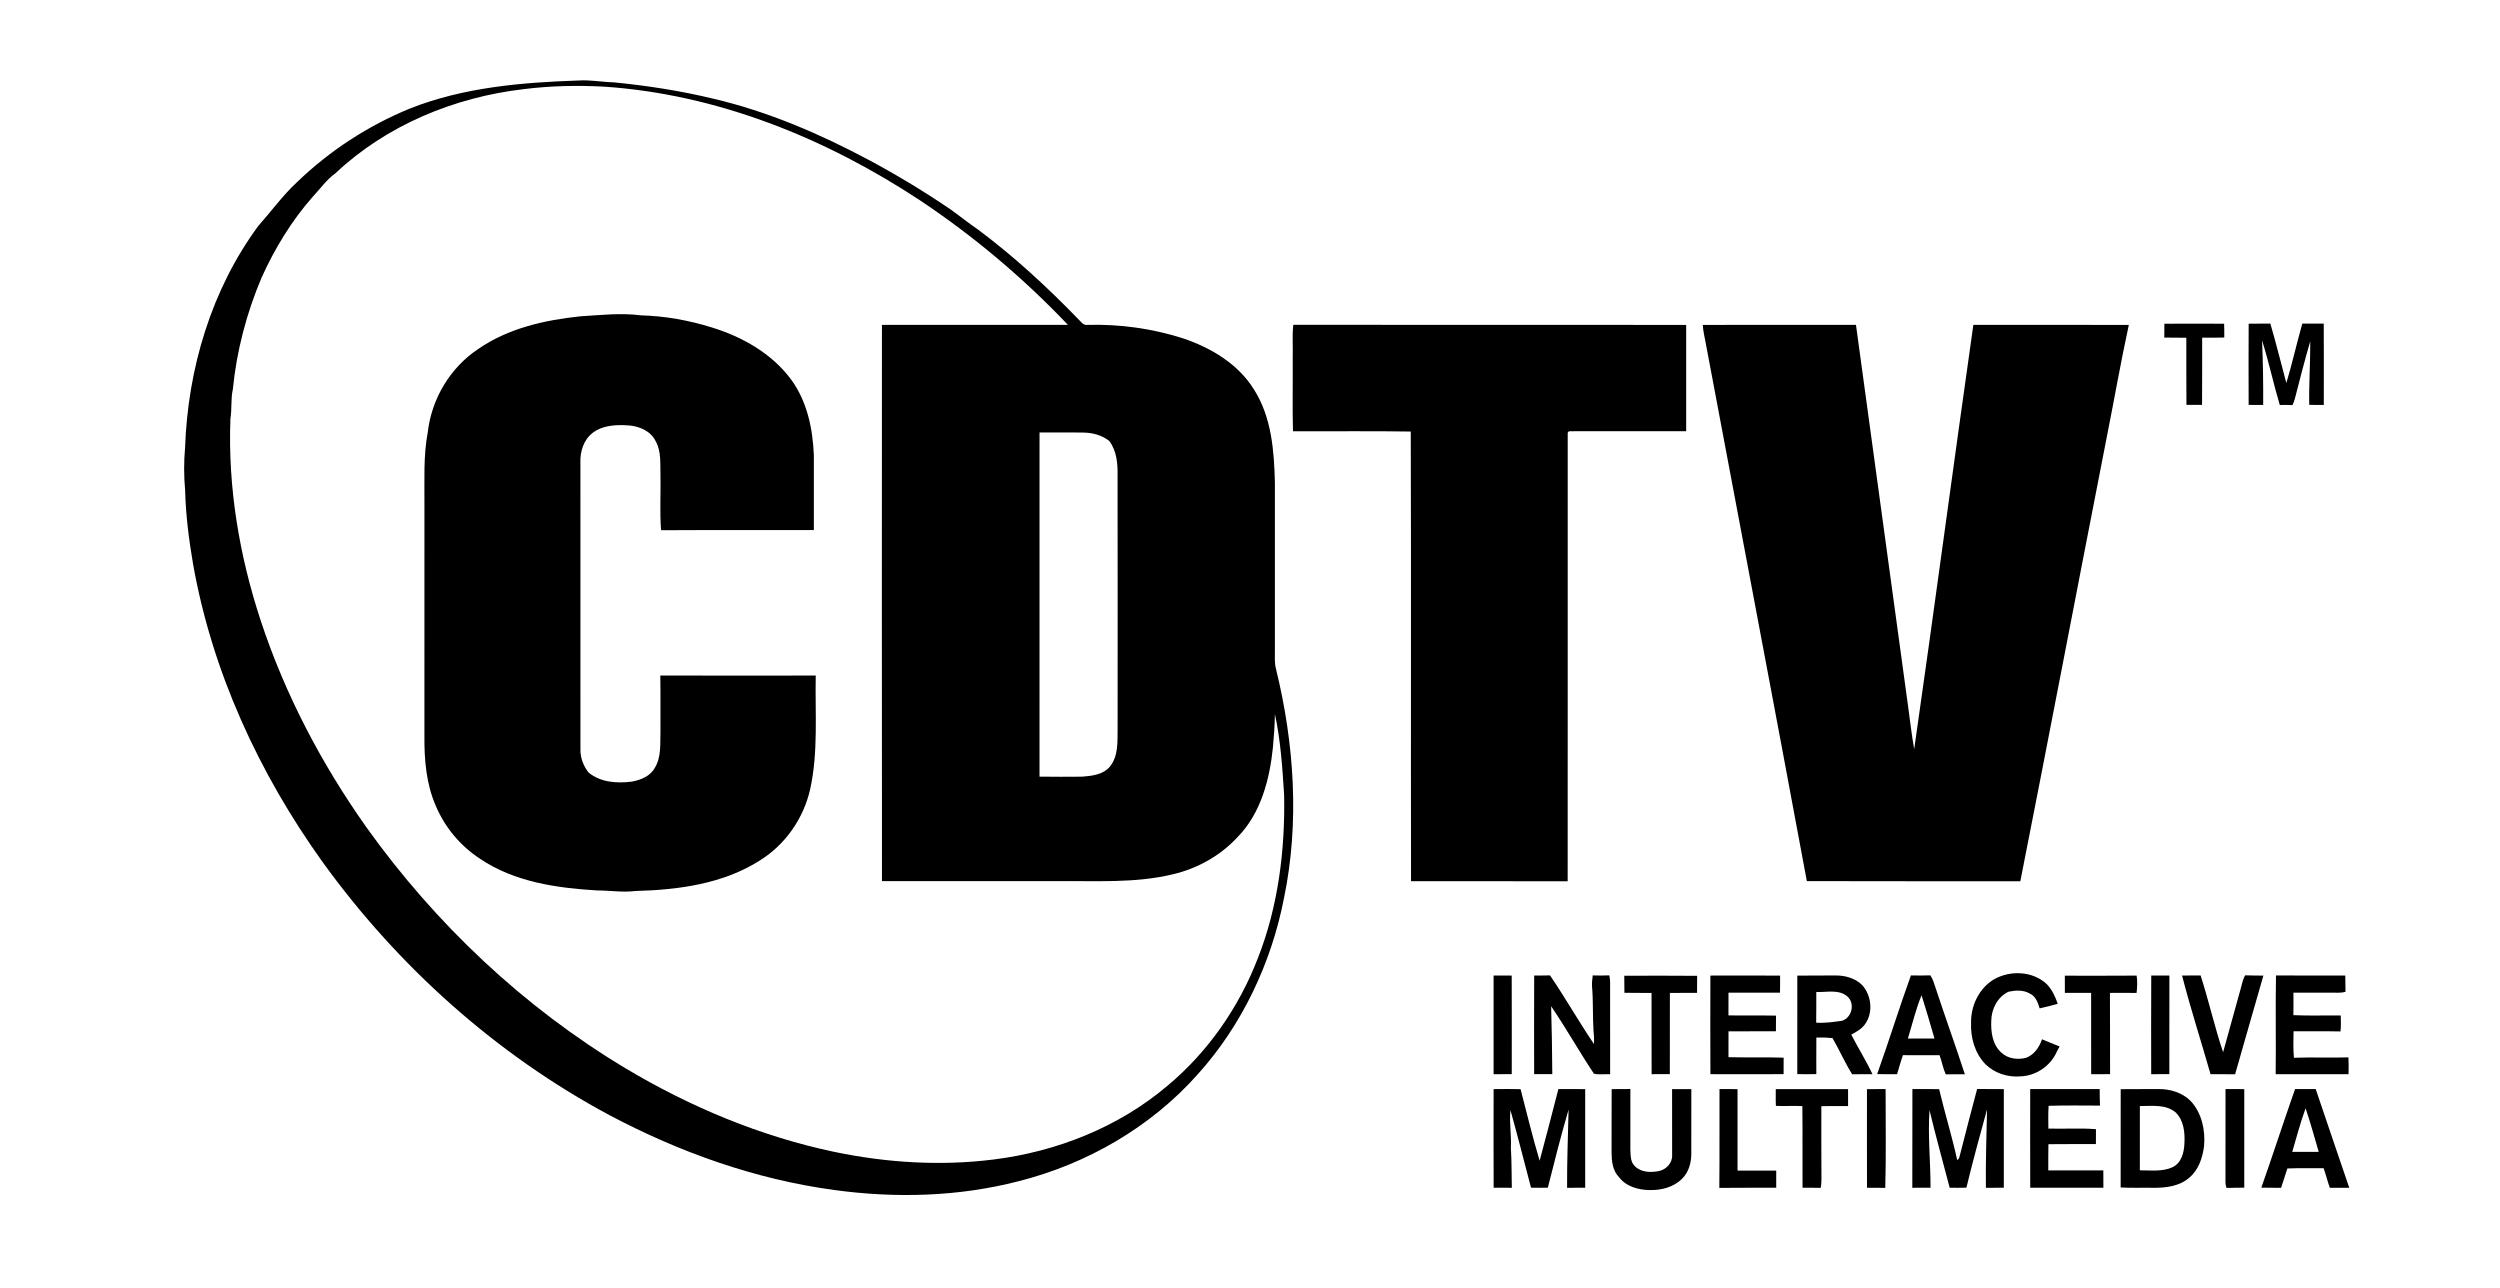
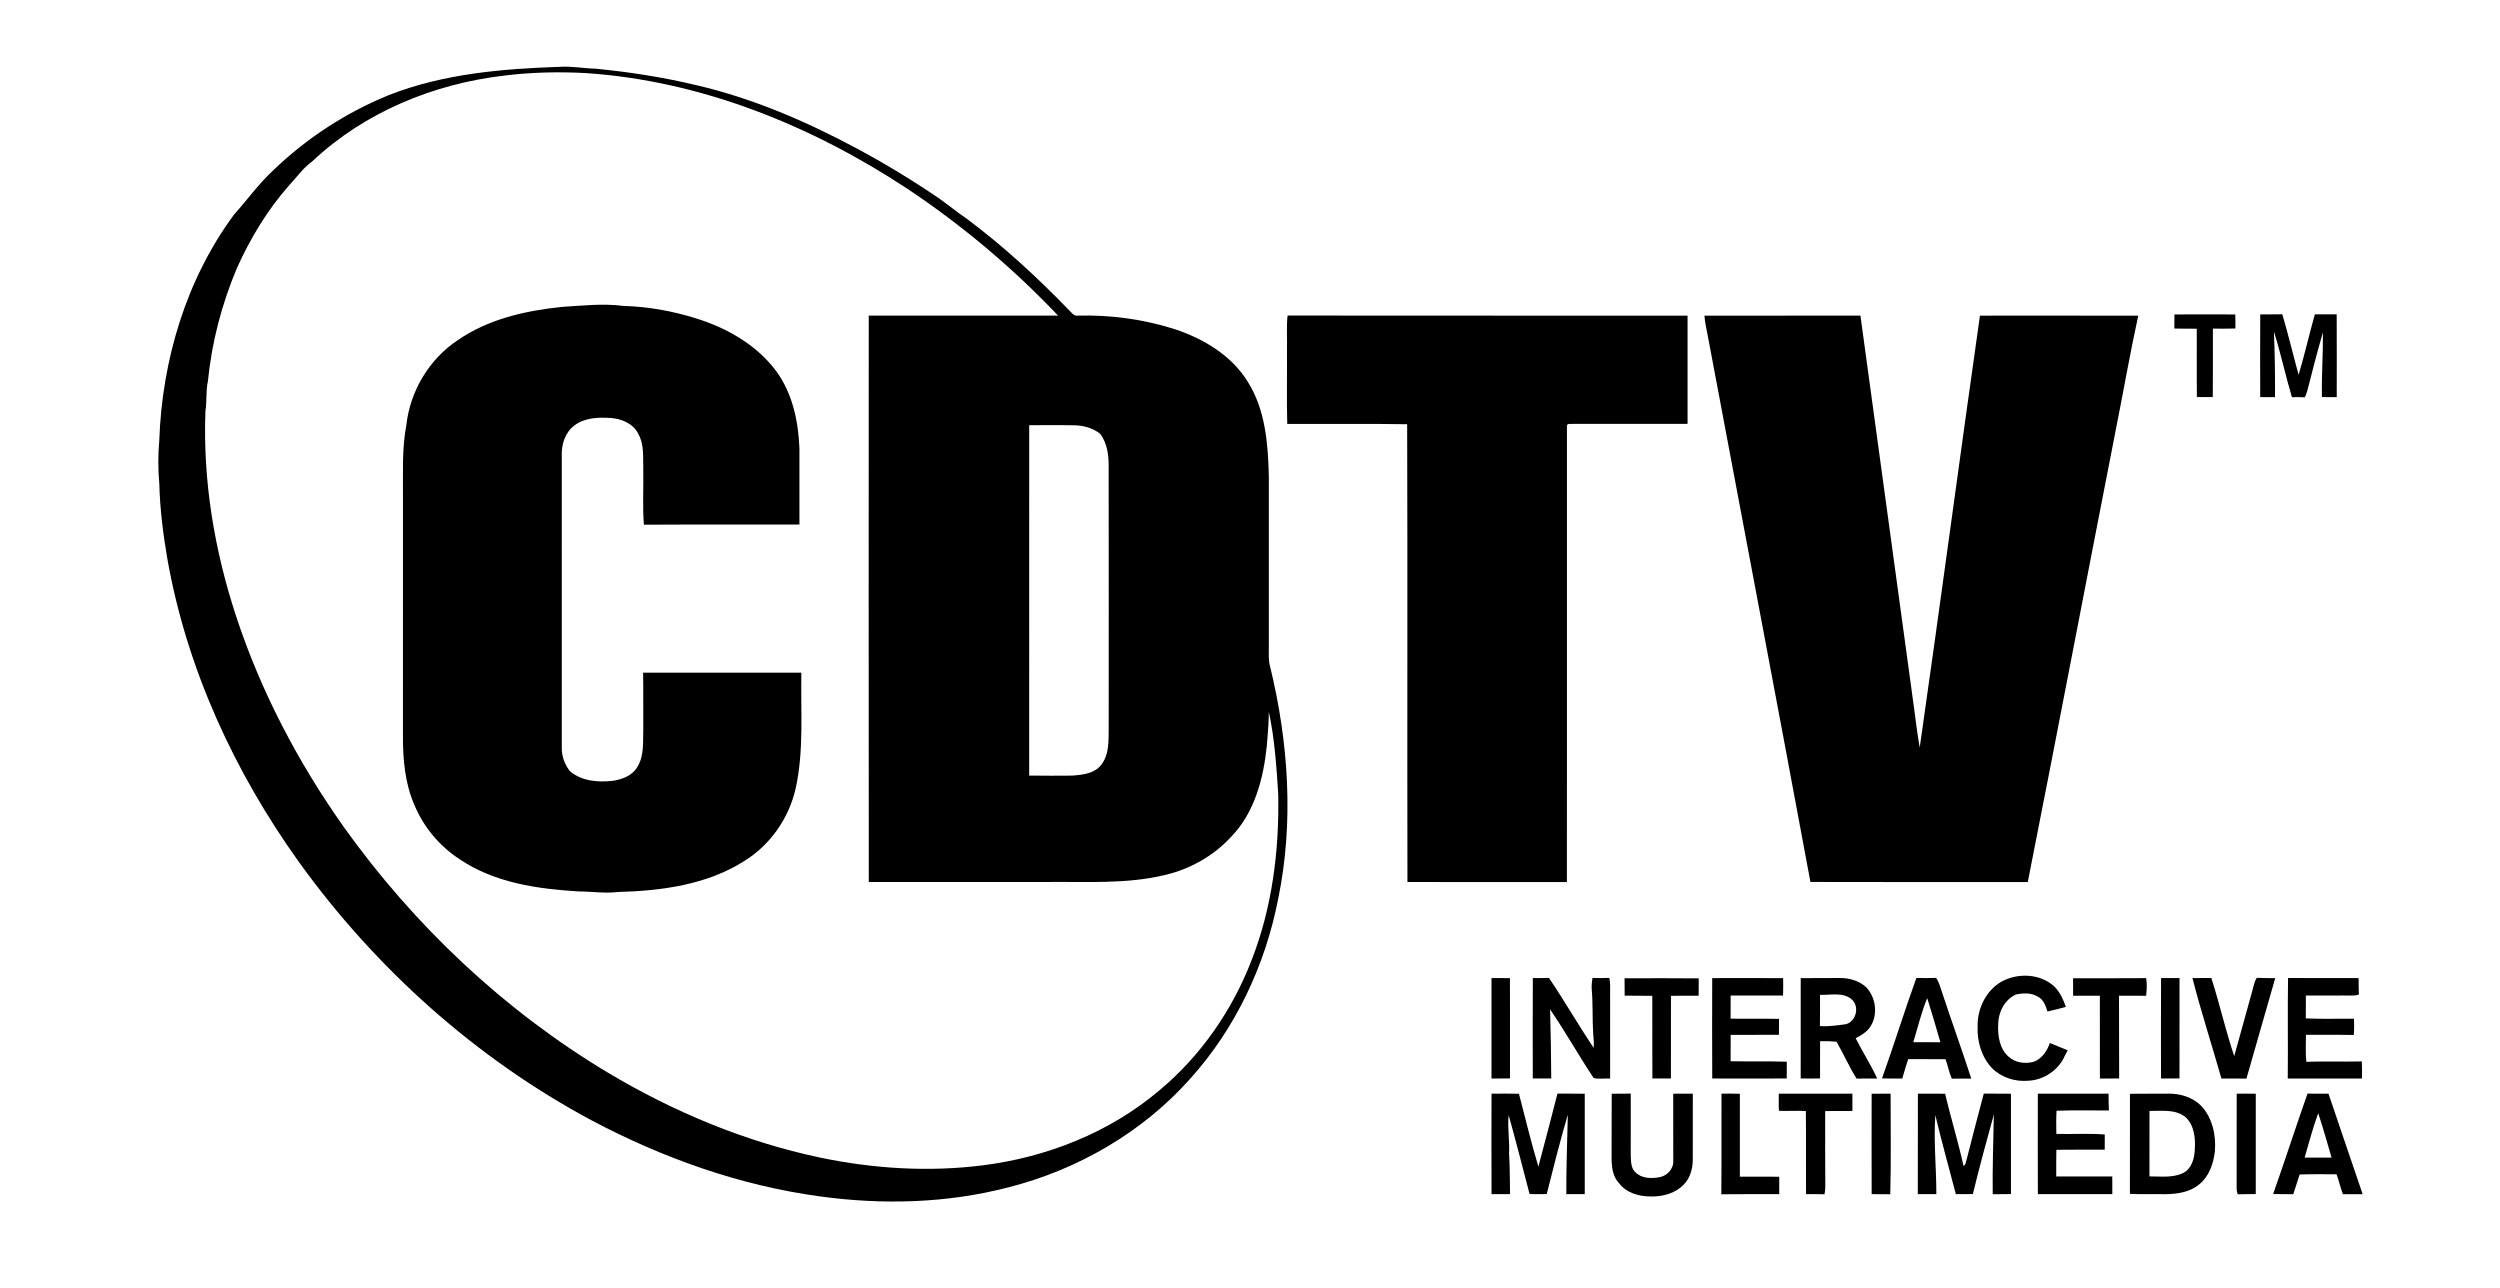
- <svg xmlns="http://www.w3.org/2000/svg" viewBox="0 0 217.214 111.831" version="1.1" id="svg6">
+ <svg xmlns="http://www.w3.org/2000/svg" viewBox="0 0 600.075 308.939" version="1.1" id="svg6" width="600.075" height="308.939">
  <defs id="defs10" />
-   <g id="g16" transform="matrix(0.8660438,0,0,0.8660438,15.9999,6.980275)">
+   <g id="g16" transform="matrix(2.435881,0,0,2.435881,38.00185,16.00003)">
    <path id="path2" d="M 22.685,2.814 C 28.051,0.697 33.88,0.207 39.59,0.015 c 1.178,-0.076 2.337,0.16 3.511,0.186 3.341,0.328 6.671,0.842 9.938,1.629 5.519,1.284 10.762,3.544 15.745,6.208 a 90.064,90.064 0 0 1 8.136,4.933 c 0.91,0.652 1.782,1.36 2.709,1.988 3.619,2.698 6.946,5.77 10.084,9.008 0.264,0.251 0.498,0.643 0.921,0.566 3.22,-0.085 6.459,0.357 9.529,1.336 2.833,0.942 5.593,2.58 7.187,5.178 1.747,2.762 2.003,6.135 2.079,9.319 0.002,5.589 0.002,11.177 0,16.766 0.007,0.632 -0.057,1.275 0.105,1.895 1.834,7.497 2.383,15.406 0.811,23.001 -1.266,6.513 -4.198,12.742 -8.65,17.684 -4.712,5.306 -11.12,9 -17.979,10.733 -6.03,1.563 -12.366,1.723 -18.517,0.879 -7.9,-1.067 -15.511,-3.785 -22.536,-7.51 C 31.285,97.716 21.435,88.88 13.89,78.423 7.503,69.52 2.789,59.299 0.885,48.469 0.47,46.04 0.161,43.587 0.098,41.121 A 23.804,23.804 0 0 1 0.094,36.833 C 0.369,28.94 2.726,21.003 7.44,14.605 8.734,13.155 9.873,11.564 11.301,10.236 A 36.063,36.063 0 0 1 22.685,2.814 Z m 11.4,-1.933 C 27.126,1.686 20.297,4.495 15.17,9.332 c -0.89,0.634 -1.509,1.543 -2.25,2.326 -2.143,2.423 -3.835,5.215 -5.162,8.158 -1.5,3.557 -2.497,7.335 -2.871,11.177 -0.221,0.973 -0.083,1.979 -0.245,2.961 -0.264,6.854 0.892,13.729 3.035,20.238 2.438,7.406 6.107,14.384 10.606,20.743 6.926,9.69 15.76,18.041 25.986,24.175 6.479,3.874 13.543,6.828 20.942,8.389 5.254,1.096 10.687,1.439 16.018,0.765 6.328,-0.793 12.515,-3.24 17.404,-7.379 4.084,-3.4 7.2,-7.902 9.104,-12.854 2.025,-5.178 2.722,-10.794 2.619,-16.326 -0.173,-2.72 -0.35,-5.457 -0.927,-8.127 -0.013,1.119 -0.098,2.23 -0.197,3.343 -0.332,3.223 -1.205,6.596 -3.529,8.98 -1.732,1.883 -4.052,3.185 -6.54,3.759 C 95.344,80.576 91.392,80.294 87.5,80.342 81.669,80.338 75.84,80.344 70.009,80.34 69.992,61.736 69.998,43.135 70.005,24.531 c 6.22,0.002 12.439,-0.002 18.659,0.002 A 87.12,87.12 0 0 0 73.824,12.04 C 64.362,5.798 53.469,1.382 42.083,0.631 39.415,0.49 36.737,0.549 34.085,0.881 Z m 51.731,34.447 c -0.004,11.509 0,23.019 -0.002,34.528 1.424,0.018 2.849,0.017 4.275,0.004 1.001,-0.079 2.145,-0.205 2.816,-1.047 0.831,-1.06 0.724,-2.482 0.744,-3.75 0.004,-8.475 0.011,-16.951 -0.004,-25.426 0.024,-1.198 -0.09,-2.469 -0.835,-3.461 -0.721,-0.566 -1.629,-0.816 -2.534,-0.837 -1.486,-0.03 -2.973,0 -4.46,-0.011 z" />
    <path id="path4" d="m 39.763,23.673 c 2.014,-0.122 4.045,-0.359 6.059,-0.096 2.42,0.066 4.83,0.498 7.139,1.22 3.037,0.938 5.963,2.591 7.895,5.167 1.631,2.191 2.213,4.963 2.318,7.642 0.009,2.504 0.007,5.009 0,7.513 -5.108,0.016 -10.217,-0.015 -15.327,0.016 -0.142,-1.828 -0.024,-3.671 -0.059,-5.503 -0.042,-1.152 0.105,-2.396 -0.488,-3.437 -0.49,-1.028 -1.672,-1.513 -2.751,-1.578 -1.209,-0.077 -2.532,-0.024 -3.54,0.732 -0.923,0.685 -1.301,1.891 -1.253,3.006 0.002,9.579 -0.005,19.16 0.002,28.739 -0.024,0.853 0.289,1.677 0.811,2.344 1.196,0.997 2.842,1.107 4.325,0.92 0.886,-0.157 1.847,-0.529 2.307,-1.355 0.702,-1.111 0.54,-2.488 0.586,-3.741 -0.013,-1.85 0.017,-3.701 -0.017,-5.549 5.199,0.011 10.397,0.005 15.594,0.002 -0.076,3.816 0.269,7.69 -0.569,11.448 -0.667,2.906 -2.499,5.532 -5.04,7.104 -3.684,2.352 -8.177,2.949 -12.46,3.061 -1.286,0.162 -2.574,-0.052 -3.863,-0.055 -4.051,-0.241 -8.289,-0.844 -11.728,-3.166 a 11.84,11.84 0 0 1 -4.462,-5.331 c -0.956,-2.186 -1.156,-4.609 -1.137,-6.968 0.002,-7.738 0,-15.476 0.002,-23.216 0.02,-2.431 -0.12,-4.887 0.334,-7.287 0.378,-3.339 2.246,-6.483 5.053,-8.344 3.01,-2.09 6.677,-2.912 10.269,-3.288 z m 158.904,0.745 c 1.998,-0.011 3.995,-0.009 5.993,0 0.018,0.461 0.018,0.923 0.015,1.386 -0.741,0.02 -1.482,0.013 -2.219,0.009 -0.007,2.248 0.013,4.495 -0.011,6.743 a 58.35,58.35 0 0 1 -1.565,0.004 c -0.028,-2.246 0,-4.491 -0.013,-6.737 -0.739,-0.007 -1.476,0 -2.211,-0.017 -0.004,-0.463 -0.002,-0.926 0.011,-1.388 z m 8.455,-0.002 c 0.722,-0.004 1.447,-0.004 2.173,-0.015 0.588,1.974 1.063,3.981 1.607,5.967 0.595,-1.97 1.037,-3.984 1.603,-5.964 0.715,0.007 1.432,0.009 2.149,0.004 0.018,2.718 0.007,5.438 0.005,8.157 l -1.461,-0.005 c -0.04,-2.13 0.12,-4.263 0.103,-6.386 -0.558,1.911 -1.052,3.84 -1.544,5.77 a 3.77,3.77 0 0 1 -0.241,0.638 c -0.426,-0.02 -0.85,-0.022 -1.272,-0.011 -0.64,-2.145 -1.102,-4.344 -1.777,-6.476 0.094,2.154 0.123,4.314 0.111,6.47 a 88.667,88.667 0 0 0 -1.458,-0.004 c -0.011,-2.716 -0.013,-5.43 0.002,-8.145 z m -95.847,0.109 c 13.138,0.022 26.276,-0.002 39.415,0.011 0.002,3.555 0.002,7.11 0,10.666 -3.741,0.007 -7.484,0.007 -11.225,-0.002 -0.201,0.05 -0.667,-0.116 -0.66,0.212 -0.006,14.981 0.011,29.961 -0.004,44.94 -5.239,-0.011 -10.477,0.004 -15.714,-0.007 -0.031,-15.036 0.022,-30.074 -0.028,-45.11 -3.938,-0.066 -7.878,-0.009 -11.816,-0.03 -0.066,-2.449 -0.007,-4.902 -0.026,-7.353 0.036,-1.108 -0.067,-2.221 0.058,-3.327 z m 41.079,0.011 c 5.123,-0.009 10.248,0.002 15.371,-0.004 1.743,12.769 3.494,25.538 5.234,38.307 0.199,1.419 0.352,2.849 0.608,4.259 2.035,-14.177 3.916,-28.382 5.934,-42.564 5.199,0.002 10.397,-0.009 15.598,0.005 -0.831,3.813 -1.493,7.663 -2.259,11.489 -2.893,14.77 -5.705,29.558 -8.626,44.323 -7.139,-0.011 -14.278,0.015 -21.418,-0.013 -3.334,-17.968 -6.758,-35.919 -10.126,-53.88 -0.113,-0.64 -0.277,-1.272 -0.316,-1.922 z m 29.219,65.655 c 1.635,-0.929 3.881,-0.837 5.289,0.476 0.533,0.555 0.862,1.261 1.104,1.985 -0.604,0.153 -1.203,0.328 -1.812,0.453 -0.175,-0.571 -0.4,-1.222 -0.986,-1.485 -0.649,-0.383 -1.423,-0.335 -2.13,-0.19 -1.113,0.52 -1.73,1.743 -1.74,2.938 -0.05,1.124 0.129,2.409 1.03,3.188 0.645,0.604 1.618,0.726 2.451,0.509 0.824,-0.291 1.336,-1.065 1.611,-1.859 0.59,0.236 1.172,0.492 1.765,0.722 -0.094,0.16 -0.182,0.324 -0.267,0.488 -0.606,1.448 -2.094,2.457 -3.658,2.512 -1.284,0.107 -2.622,-0.322 -3.536,-1.242 -1.043,-1.091 -1.485,-2.646 -1.421,-4.132 -0.037,-1.707 0.809,-3.478 2.3,-4.363 z M 131.37,89.81 a 110.1,110.1 0 0 1 1.817,0.004 c 0.013,3.297 0.007,6.594 0.004,9.889 -0.608,0.011 -1.214,0.009 -1.821,0.005 -0.008,-3.299 -0.006,-6.599 0,-9.898 z m 4.072,0.002 c 0.529,-0.002 1.058,-0.002 1.589,-0.018 1.533,2.256 2.884,4.635 4.412,6.894 a 8.021,8.021 0 0 0 -0.052,-1.378 c -0.092,-1.482 -0.015,-2.971 -0.149,-4.449 -0.02,-0.357 0.033,-0.711 0.076,-1.063 0.551,0.017 1.106,0.017 1.66,-0.006 0.122,0.476 0.076,0.969 0.081,1.456 0,2.821 -0.006,5.643 0.002,8.464 -0.538,-0.03 -1.106,0.068 -1.624,-0.05 -1.478,-2.226 -2.788,-4.565 -4.294,-6.771 0.063,2.27 0.103,4.541 0.116,6.813 -0.608,0.009 -1.214,0.009 -1.821,0 -0.005,-3.297 -0.012,-6.595 0.004,-9.892 z m 9.038,0.02 c 2.436,-0.002 4.873,-0.02 7.311,0.007 0,0.569 -0.002,1.139 -0.009,1.708 -0.91,0.005 -1.819,0.004 -2.727,0.009 -0.005,2.715 0.004,5.429 -0.005,8.146 -0.61,0.011 -1.218,0.011 -1.826,0.004 -0.018,-2.716 0,-5.431 -0.009,-8.147 -0.907,-0.02 -1.815,0.007 -2.722,-0.018 -0.013,-0.57 -0.015,-1.14 -0.013,-1.709 z m 8.639,-0.018 c 2.329,-0.004 4.661,-0.015 6.992,0.004 0.005,0.569 0.005,1.143 -0.009,1.714 -1.723,-0.007 -3.444,0.004 -5.166,-0.004 -0.002,0.759 0,1.52 -0.005,2.28 1.59,0.03 3.183,-0.009 4.773,0.024 0,0.522 -0.002,1.045 -0.011,1.568 -1.587,0.011 -3.172,-0.004 -4.756,0.009 -0.002,0.864 0,1.73 -0.004,2.595 1.845,0.041 3.691,-0.011 5.536,0.046 0,0.549 -0.002,1.102 -0.005,1.653 -2.447,0.015 -4.895,0.009 -7.342,0.002 -0.016,-3.298 -0.012,-6.594 -0.003,-9.891 z m 8.72,0.005 c 1.266,-0.017 2.534,-0.005 3.804,-0.015 0.968,-0.015 1.992,0.26 2.696,0.956 0.962,1.056 1.139,2.823 0.26,3.981 -0.343,0.455 -0.857,0.73 -1.343,0.999 0.678,1.338 1.493,2.604 2.121,3.968 -0.678,0.004 -1.354,-0.007 -2.031,0.011 -0.737,-1.17 -1.283,-2.447 -1.979,-3.638 a 13.024,13.024 0 0 0 -1.616,-0.051 c -0.013,1.224 -0.002,2.446 -0.004,3.669 -0.638,0.015 -1.273,0.015 -1.909,0.002 0.001,-3.294 0.005,-6.589 0.001,-9.882 z m 1.904,1.644 c -0.002,1.025 0.011,2.049 -0.011,3.074 0.864,0.063 1.729,-0.068 2.584,-0.186 1.017,-0.299 1.347,-1.786 0.52,-2.464 -0.861,-0.715 -2.072,-0.384 -3.093,-0.424 z m 9.494,-1.664 c 0.649,0.011 1.299,0.019 1.95,-0.007 0.262,0.389 0.389,0.846 0.536,1.288 0.949,2.888 1.985,5.744 2.925,8.634 a 68.044,68.044 0 0 0 -1.917,0.007 c -0.28,-0.615 -0.387,-1.288 -0.621,-1.918 -1.226,-0.004 -2.449,0 -3.673,-0.004 -0.227,0.627 -0.394,1.272 -0.588,1.909 -0.667,0.004 -1.334,0.007 -1.998,-0.011 1.175,-3.282 2.2,-6.618 3.386,-9.898 z m -0.302,6.332 c 0.888,-0.005 1.778,-0.004 2.668,0.002 a 182.16,182.16 0 0 0 -1.297,-4.346 c -0.58,1.397 -0.927,2.894 -1.371,4.344 z m 15.744,-6.305 c 2.401,0 4.802,0.011 7.204,-0.009 0.09,0.577 0.057,1.161 -0.007,1.74 -0.892,-0.016 -1.782,-0.007 -2.672,-0.004 0.024,2.715 -0.005,5.429 0.015,8.146 -0.634,0.016 -1.266,0.015 -1.898,0.007 -0.007,-2.718 0.002,-5.436 -0.004,-8.155 -0.879,-0.004 -1.758,-0.004 -2.635,0 -0.005,-0.575 -0.005,-1.15 -0.003,-1.725 z m 8.67,-0.016 c 0.604,-0.002 1.211,-0.002 1.819,0.002 -0.002,3.297 0.005,6.594 -0.004,9.891 a 61.42,61.42 0 0 1 -1.821,0.004 c -0.003,-3.3 -0.014,-6.598 0.006,-9.897 z m 3.091,0 c 0.619,-0.002 1.24,0.002 1.861,-0.009 0.822,2.543 1.402,5.171 2.257,7.701 0.569,-2.062 1.141,-4.124 1.712,-6.185 0.162,-0.512 0.223,-1.062 0.501,-1.528 0.608,0.024 1.216,0.018 1.828,0.029 -0.958,3.295 -1.884,6.599 -2.836,9.896 -0.824,-0.011 -1.646,-0.004 -2.466,-0.005 -0.939,-3.302 -2.006,-6.575 -2.857,-9.899 z m 9.423,-0.006 c 2.316,0.018 4.635,-0.007 6.951,0.009 0.006,0.542 0.006,1.082 0.024,1.624 -0.468,0.151 -0.964,0.081 -1.443,0.09 -1.26,-0.002 -2.521,-0.002 -3.78,0.004 0,0.75 0.007,1.502 -0.007,2.254 1.583,0.076 3.168,0.011 4.753,0.035 0.007,0.533 0.037,1.067 -0.026,1.6 -1.57,-0.037 -3.14,-0.005 -4.71,-0.018 -0.002,0.885 -0.055,1.773 0.039,2.657 1.821,-0.064 3.643,0.011 5.466,-0.037 0.031,0.562 0.03,1.126 0.011,1.69 -2.436,-0.007 -4.873,0.004 -7.309,-0.004 0.041,-3.303 -0.029,-6.603 0.031,-9.904 z m -78.49,11.4 c 0.901,-0.013 1.8,-0.011 2.702,0.004 0.623,2.396 1.205,4.81 1.915,7.182 0.645,-2.392 1.261,-4.793 1.88,-7.193 0.896,0.004 1.791,-0.006 2.689,0.011 0.002,3.297 0,6.596 0,9.892 -0.608,0 -1.213,0.002 -1.817,0.004 -0.011,-2.617 0.09,-5.23 0.151,-7.843 -0.761,2.591 -1.424,5.213 -2.081,7.834 -0.564,0.011 -1.126,0.011 -1.688,0 -0.678,-2.598 -1.345,-5.199 -2.062,-7.786 -0.135,1.264 0.112,2.525 0.039,3.791 0.09,1.332 0.064,2.667 0.098,4.003 -0.608,0 -1.216,0 -1.824,-0.004 -0.013,-3.299 -0.013,-6.598 -0.002,-9.895 z m 11.842,0.002 c 0.627,-0.009 1.251,-0.011 1.878,-0.011 -0.002,2.029 -0.011,4.058 -0.002,6.087 0.035,0.571 -0.005,1.238 0.459,1.66 0.61,0.619 1.561,0.643 2.364,0.492 0.761,-0.131 1.417,-0.829 1.367,-1.625 -0.005,-2.2 -0.011,-4.403 -0.004,-6.603 a 62.076,62.076 0 0 1 1.93,-0.002 984.996,984.996 0 0 0 -0.002,6.432 c 0.007,0.912 -0.24,1.88 -0.905,2.538 -0.838,0.868 -2.092,1.187 -3.267,1.157 -1.144,-0.005 -2.394,-0.359 -3.102,-1.321 -0.608,-0.627 -0.715,-1.546 -0.726,-2.379 0.01,-2.142 -0.006,-4.283 0.01,-6.425 z m 10.818,-0.007 a 54.642,54.642 0 0 1 1.81,0.011 c 0.005,2.722 0.009,5.446 0,8.171 1.294,0.004 2.587,0.004 3.881,0.002 0.009,0.571 0.009,1.144 0,1.718 -1.904,0.007 -3.807,-0.011 -5.709,0.013 0.038,-3.305 0.001,-6.611 0.018,-9.915 z m 5.645,0.005 c 2.418,-0.002 4.836,-0.002 7.254,0 0.002,0.566 0.002,1.133 0.002,1.701 -0.896,0.02 -1.789,-0.013 -2.683,0.015 0,2.492 -0.007,4.983 0.011,7.476 -0.004,0.24 -0.03,0.479 -0.076,0.717 -0.608,-0.017 -1.214,-0.013 -1.821,-0.011 -0.022,-2.731 0.015,-5.46 -0.018,-8.192 -0.885,-0.05 -1.771,0.02 -2.654,-0.022 -0.036,-0.561 -0.008,-1.123 -0.015,-1.684 z m 9.151,0.002 a 77.574,77.574 0 0 1 1.869,-0.005 c -0.004,3.302 0.057,6.61 -0.033,9.911 -0.612,-0.013 -1.224,-0.011 -1.834,-0.011 -0.011,-3.299 -0.004,-6.596 -0.002,-9.895 z m 4.558,-0.007 c 0.894,0 1.786,-0.004 2.679,0.006 0.564,2.381 1.292,4.721 1.813,7.112 0.267,-0.12 0.232,-0.457 0.326,-0.686 0.538,-2.151 1.111,-4.296 1.675,-6.439 0.892,0.015 1.784,0 2.678,0.013 -0.002,3.297 0,6.594 0,9.891 -0.601,0.007 -1.202,0.007 -1.799,0.013 -0.033,-2.622 0.065,-5.243 0.114,-7.863 -0.72,2.608 -1.434,5.217 -2.068,7.847 -0.56,0.013 -1.12,0.015 -1.679,0.005 -0.671,-2.595 -1.406,-5.177 -2.022,-7.788 -0.181,2.597 0.107,5.189 0.101,7.788 -0.61,0.005 -1.22,0.005 -1.828,0.005 0.01,-3.301 0,-6.602 0.01,-9.904 z m 11.818,0.002 c 2.324,-0.006 4.646,-0.002 6.97,-0.002 0.002,0.553 0.007,1.108 0.033,1.66 -1.719,-0.004 -3.441,-0.033 -5.158,0.022 -0.046,0.759 -0.03,1.52 -0.022,2.283 1.59,0.048 3.188,-0.07 4.775,0.061 -0.011,0.496 -0.013,0.993 -0.007,1.493 -1.589,0.011 -3.177,-0.011 -4.764,0.013 -0.02,0.875 -0.009,1.751 -0.013,2.628 1.841,0.004 3.682,-0.005 5.523,0.002 0.007,0.581 0.007,1.161 0.004,1.741 -2.446,-0.002 -4.891,0.002 -7.338,0 -0.012,-3.3 -0.007,-6.601 -0.003,-9.901 z m 9.078,0.011 c 1.266,-0.017 2.532,0 3.8,-0.013 1.159,-0.013 2.359,0.352 3.201,1.178 1.13,1.196 1.506,2.936 1.364,4.537 -0.146,1.183 -0.558,2.418 -1.508,3.197 -0.94,0.815 -2.241,0.991 -3.439,0.995 -1.141,-0.024 -2.283,0.031 -3.422,-0.035 0.002,-3.286 0.008,-6.573 0.004,-9.859 z m 1.924,1.691 c -0.004,2.149 0.002,4.299 -0.002,6.45 1.091,-0.009 2.26,0.16 3.28,-0.315 0.877,-0.407 1.152,-1.452 1.189,-2.337 0.07,-1.104 -0.048,-2.366 -0.894,-3.172 -1.01,-0.83 -2.368,-0.616 -3.573,-0.626 z m 8.593,-1.699 a 49.207,49.207 0 0 1 1.882,0.004 c -0.007,3.295 -0.002,6.588 -0.002,9.883 -0.595,0.013 -1.191,0.007 -1.782,0.026 a 1.851,1.851 0 0 1 -0.103,-0.527 c 0.003,-3.129 0.009,-6.256 0.005,-9.386 z m 6.977,-0.007 c 0.689,0.004 1.378,0 2.07,0.002 1.111,3.306 2.248,6.603 3.367,9.905 a 78.847,78.847 0 0 0 -1.946,0.005 c -0.241,-0.647 -0.391,-1.321 -0.628,-1.966 -1.213,0.005 -2.425,-0.024 -3.634,0.022 -0.223,0.643 -0.407,1.299 -0.63,1.944 -0.663,-0.013 -1.323,-0.005 -1.983,-0.018 1.158,-3.287 2.23,-6.606 3.384,-9.894 z m -0.282,6.306 c 0.885,-0.002 1.769,0.006 2.655,-0.004 -0.422,-1.462 -0.837,-2.928 -1.316,-4.371 -0.524,1.428 -0.913,2.912 -1.339,4.375 z" />
  </g>
</svg>
